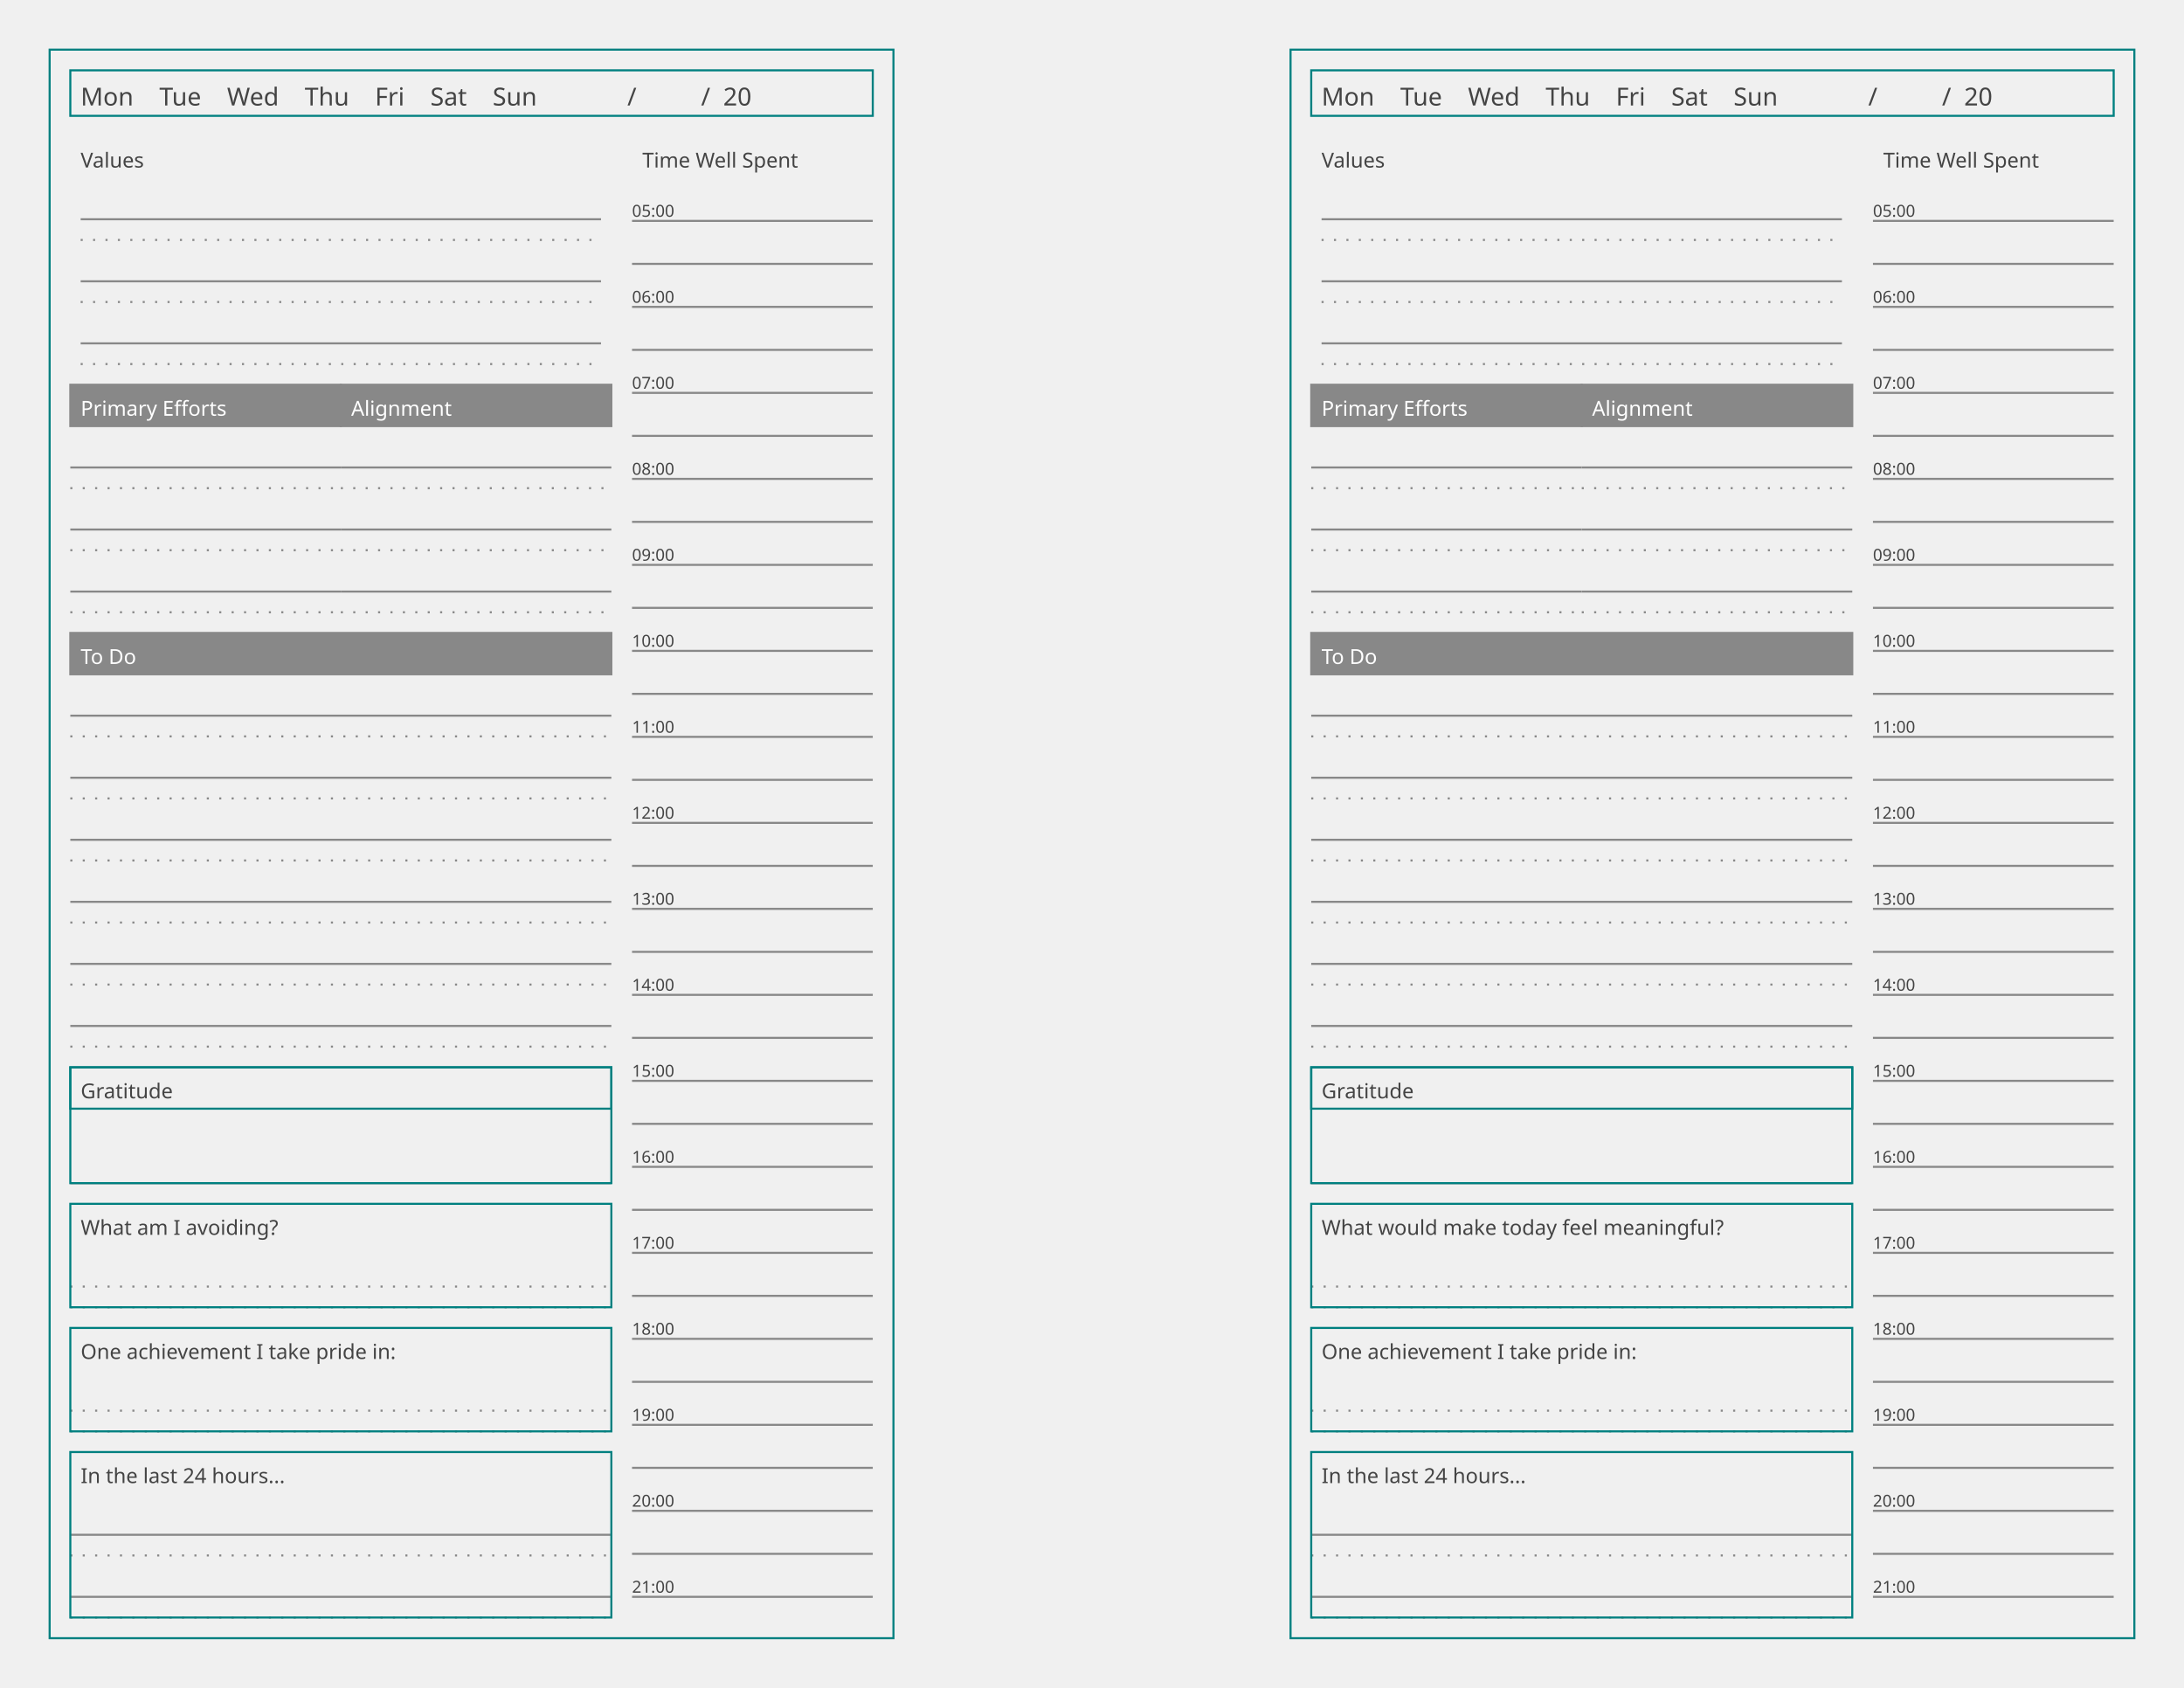
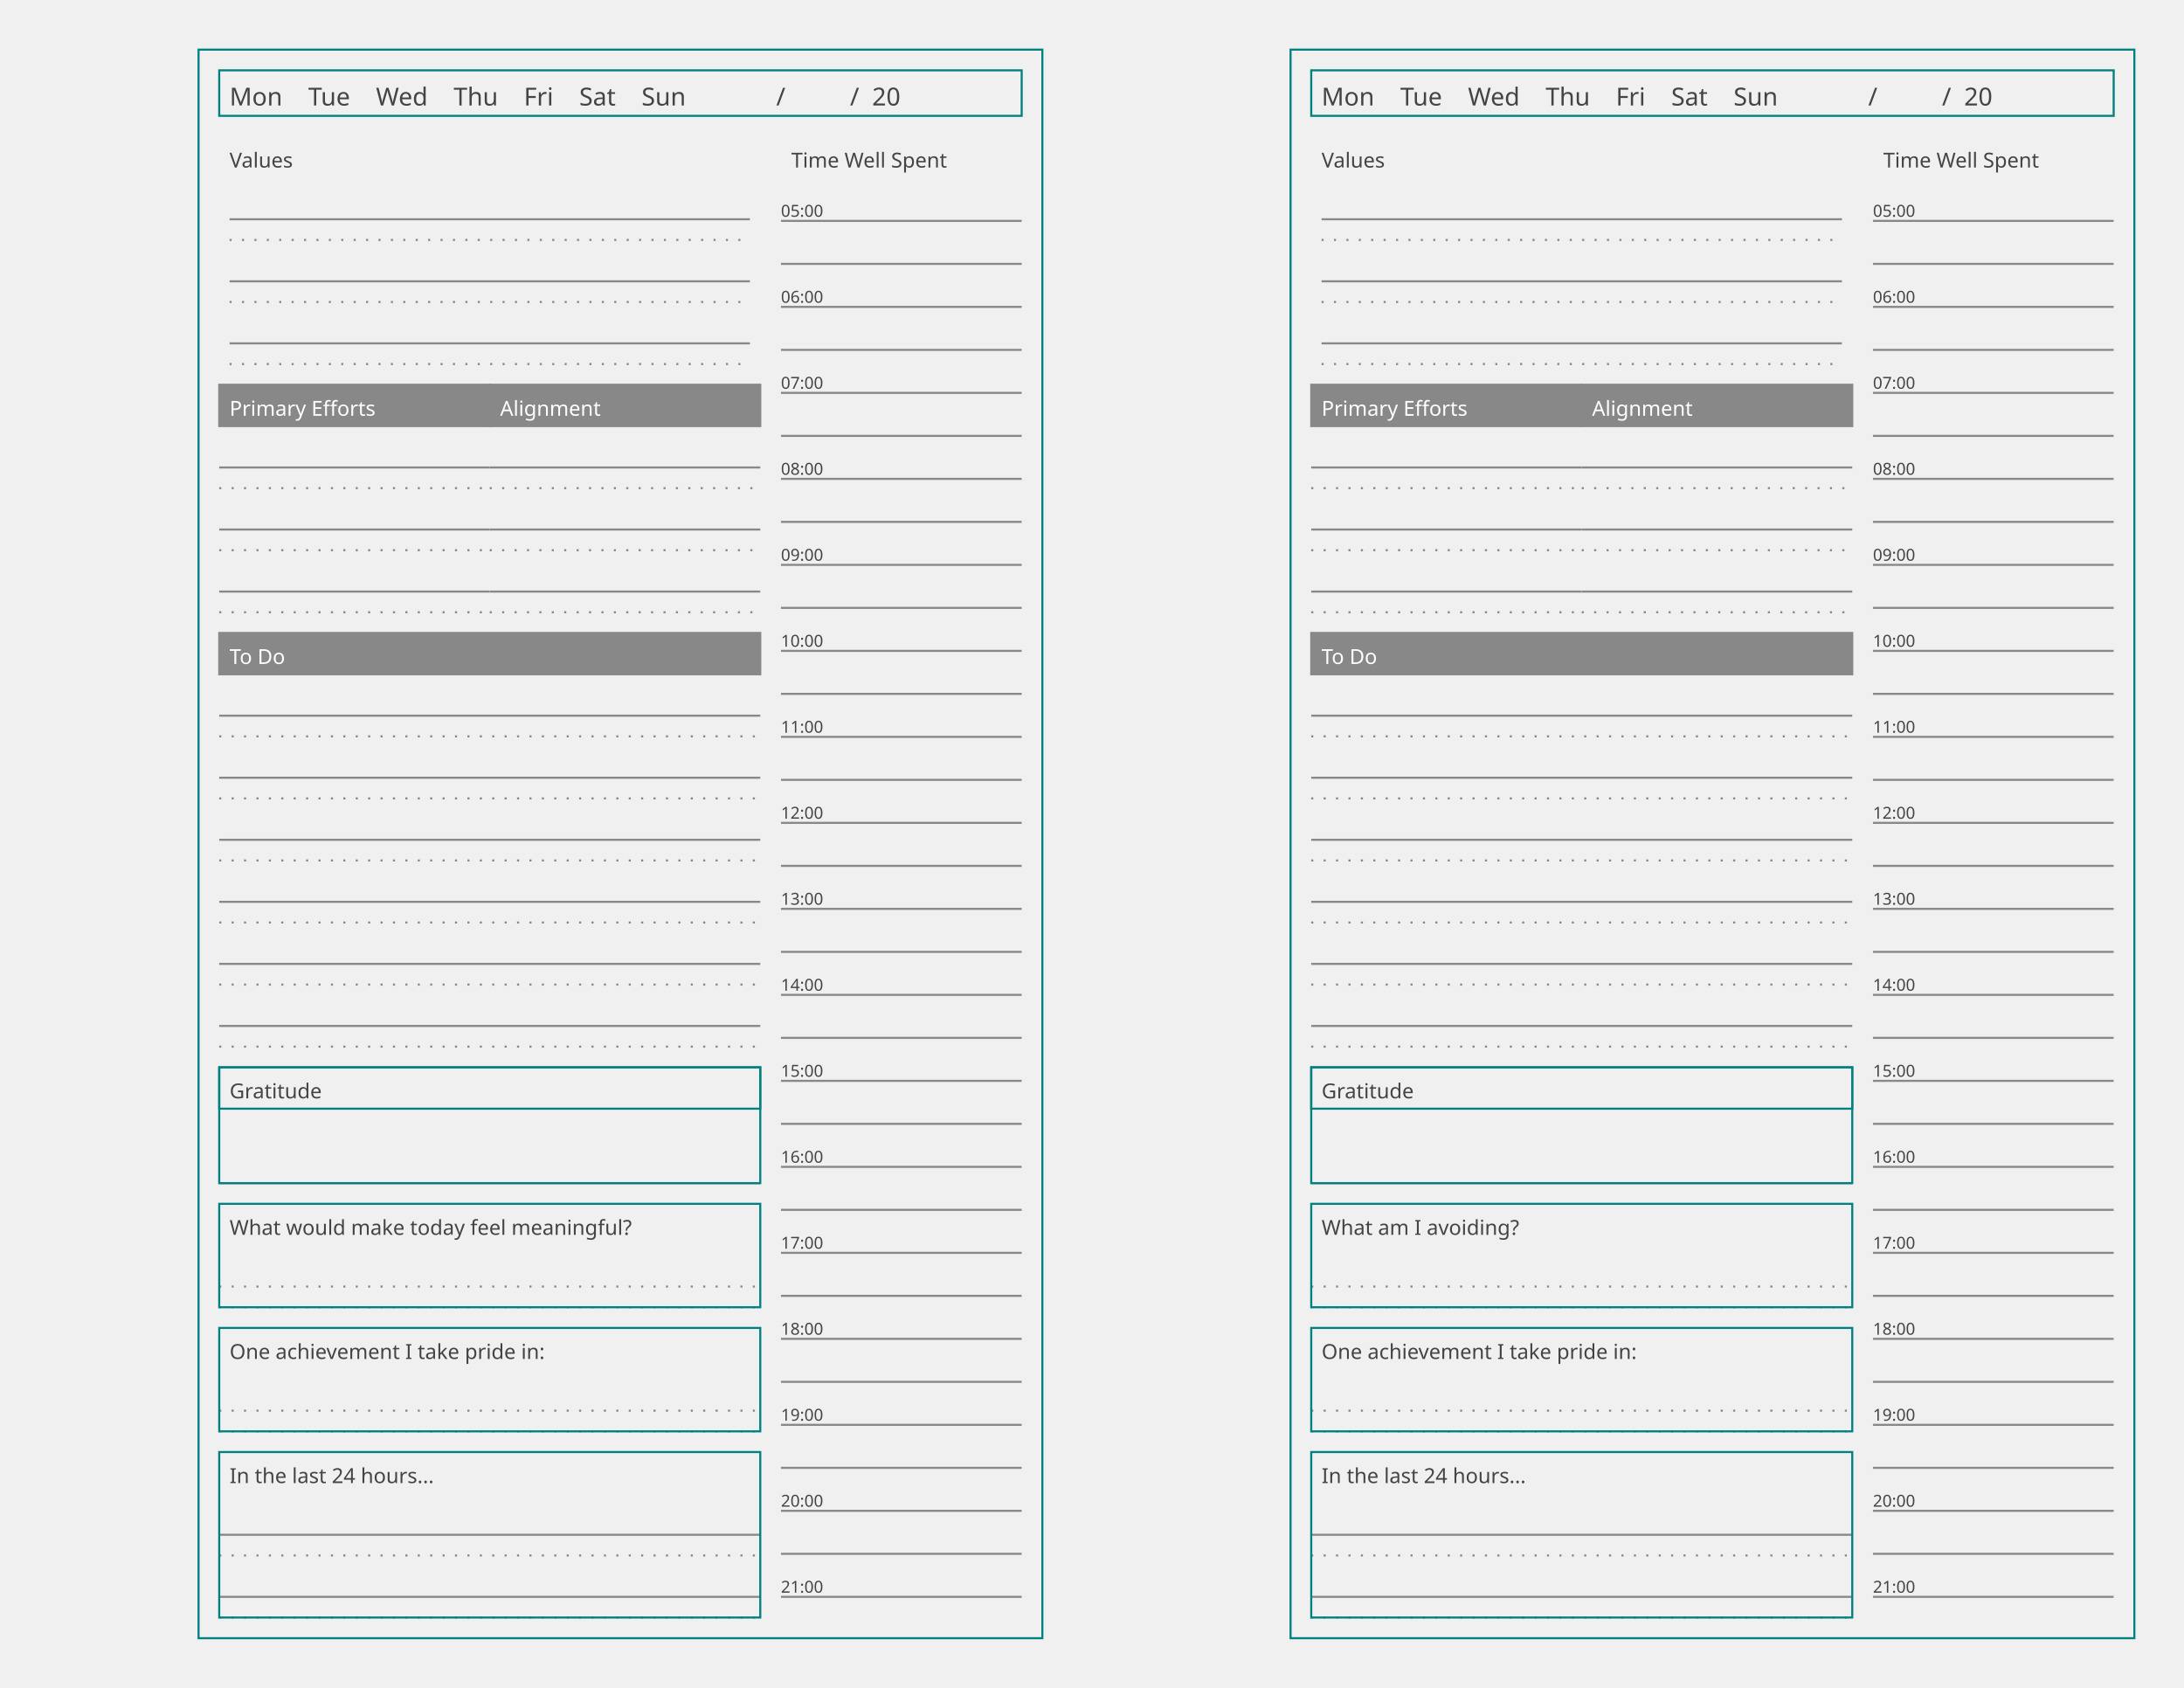
<svg xmlns="http://www.w3.org/2000/svg" baseProfile="tiny" height="8.5in" version="1.2" width="11in">
  <defs />
-   <g transform="translate(24.0, 24.0)">
+   <g transform="translate(96, 24.0)">
    <rect fill="none" height="768.0" stroke="#008080" width="408.0" x="0" y="0" />
    <g transform="translate(10, 10)">
      <rect fill="none" height="22" stroke="#008080" stroke-width="1" width="388.0" x="0" y="0" />
      <text alignment-baseline="text-after-edge" fill="#444444" font-family="Trebuchet MS" font-size="12" text-anchor="start" transform="translate(5,17)">Mon    Tue    Wed    Thu    Fri    Sat    Sun              /          /  20          </text>
    </g>
    <g transform="translate(10, 32)">
      <g transform="translate(0,10)">
        <g>
          <g transform="translate(0,0)">
            <text alignment-baseline="text-after-edge" fill="#444444" font-family="Ubuntu Mono" font-size="10" text-anchor="start" transform="translate(5,15)">Values</text>
          </g>
          <g transform="translate(0,20)">
            <g>
              <line stroke="#888888" stroke-dasharray="1,5" stroke-width="1" transform="translate(5,30.0)" x1="0" x2="251.6" y1="0" y2="0" />
              <line stroke="#888888" stroke-dasharray="1,5" stroke-width="1" transform="translate(5,60.0)" x1="0" x2="251.6" y1="0" y2="0" />
              <line stroke="#888888" stroke-dasharray="1,5" stroke-width="1" transform="translate(5,90.0)" x1="0" x2="251.6" y1="0" y2="0" />
            </g>
            <g>
              <line stroke="#888888" stroke-dasharray="1,0" stroke-width="1" transform="translate(5,20.0)" x1="0" x2="251.6" y1="0" y2="0" />
              <line stroke="#888888" stroke-dasharray="1,0" stroke-width="1" transform="translate(5,50.0)" x1="0" x2="251.6" y1="0" y2="0" />
              <line stroke="#888888" stroke-dasharray="1,0" stroke-width="1" transform="translate(5,80.0)" x1="0" x2="251.6" y1="0" y2="0" />
            </g>
          </g>
        </g>
      </g>
      <g transform="translate(0,130)">
        <g>
          <g transform="translate(0,0)">
            <g>
              <g transform="translate(0,0)">
                <rect fill="#888888" height="20" stroke="#888888" stroke-width="1" width="130.8" x="0" y="0" />
                <text alignment-baseline="text-after-edge" fill="#ffffff" font-family="Trebuchet MS" font-size="10" text-anchor="start" transform="translate(5,15)">Primary Efforts</text>
              </g>
              <g transform="translate(0,20)">
                <g>
                  <line stroke="#888888" stroke-dasharray="1,5" stroke-width="1" transform="translate(0,30.0)" x1="0" x2="130.8" y1="0" y2="0" />
                  <line stroke="#888888" stroke-dasharray="1,5" stroke-width="1" transform="translate(0,60.0)" x1="0" x2="130.8" y1="0" y2="0" />
                  <line stroke="#888888" stroke-dasharray="1,5" stroke-width="1" transform="translate(0,90.0)" x1="0" x2="130.8" y1="0" y2="0" />
                </g>
                <g>
                  <line stroke="#888888" stroke-dasharray="1,0" stroke-width="1" transform="translate(0,20.0)" x1="0" x2="130.8" y1="0" y2="0" />
                  <line stroke="#888888" stroke-dasharray="1,0" stroke-width="1" transform="translate(0,50.0)" x1="0" x2="130.8" y1="0" y2="0" />
                  <line stroke="#888888" stroke-dasharray="1,0" stroke-width="1" transform="translate(0,80.0)" x1="0" x2="130.8" y1="0" y2="0" />
                </g>
              </g>
            </g>
          </g>
          <g transform="translate(130.8,0)">
            <g>
              <g transform="translate(0,0)">
                <rect fill="#888888" height="20" stroke="#888888" stroke-width="1" width="130.8" x="0" y="0" />
                <text alignment-baseline="text-after-edge" fill="#ffffff" font-family="Trebuchet MS" font-size="10" text-anchor="start" transform="translate(5,15)">Alignment</text>
              </g>
              <g transform="translate(0,20)">
                <g>
                  <line stroke="#888888" stroke-dasharray="1,5" stroke-width="1" transform="translate(0,30.0)" x1="0" x2="130.8" y1="0" y2="0" />
                  <line stroke="#888888" stroke-dasharray="1,5" stroke-width="1" transform="translate(0,60.0)" x1="0" x2="130.8" y1="0" y2="0" />
                  <line stroke="#888888" stroke-dasharray="1,5" stroke-width="1" transform="translate(0,90.0)" x1="0" x2="130.8" y1="0" y2="0" />
                </g>
                <g>
                  <line stroke="#888888" stroke-dasharray="1,0" stroke-width="1" transform="translate(0,20.0)" x1="0" x2="130.8" y1="0" y2="0" />
                  <line stroke="#888888" stroke-dasharray="1,0" stroke-width="1" transform="translate(0,50.0)" x1="0" x2="130.8" y1="0" y2="0" />
                  <line stroke="#888888" stroke-dasharray="1,0" stroke-width="1" transform="translate(0,80.0)" x1="0" x2="130.8" y1="0" y2="0" />
                </g>
              </g>
            </g>
          </g>
        </g>
      </g>
      <g transform="translate(0,250)">
        <g>
          <g transform="translate(0,0)">
            <rect fill="#888888" height="20" stroke="#888888" stroke-width="1" width="261.6" x="0" y="0" />
            <text alignment-baseline="text-after-edge" fill="#ffffff" font-family="Ubuntu Mono" font-size="10" text-anchor="start" transform="translate(5,15)">To Do</text>
          </g>
          <g transform="translate(0,20)">
            <g>
              <line stroke="#888888" stroke-dasharray="1,5" stroke-width="1" transform="translate(0,30.0)" x1="0" x2="261.6" y1="0" y2="0" />
              <line stroke="#888888" stroke-dasharray="1,5" stroke-width="1" transform="translate(0,60.0)" x1="0" x2="261.6" y1="0" y2="0" />
              <line stroke="#888888" stroke-dasharray="1,5" stroke-width="1" transform="translate(0,90.0)" x1="0" x2="261.6" y1="0" y2="0" />
              <line stroke="#888888" stroke-dasharray="1,5" stroke-width="1" transform="translate(0,120.0)" x1="0" x2="261.6" y1="0" y2="0" />
              <line stroke="#888888" stroke-dasharray="1,5" stroke-width="1" transform="translate(0,150.0)" x1="0" x2="261.6" y1="0" y2="0" />
              <line stroke="#888888" stroke-dasharray="1,5" stroke-width="1" transform="translate(0,180.0)" x1="0" x2="261.6" y1="0" y2="0" />
            </g>
            <g>
              <line stroke="#888888" stroke-dasharray="1,0" stroke-width="1" transform="translate(0,20.0)" x1="0" x2="261.6" y1="0" y2="0" />
              <line stroke="#888888" stroke-dasharray="1,0" stroke-width="1" transform="translate(0,50.0)" x1="0" x2="261.6" y1="0" y2="0" />
              <line stroke="#888888" stroke-dasharray="1,0" stroke-width="1" transform="translate(0,80.0)" x1="0" x2="261.6" y1="0" y2="0" />
              <line stroke="#888888" stroke-dasharray="1,0" stroke-width="1" transform="translate(0,110.0)" x1="0" x2="261.6" y1="0" y2="0" />
              <line stroke="#888888" stroke-dasharray="1,0" stroke-width="1" transform="translate(0,140.0)" x1="0" x2="261.6" y1="0" y2="0" />
              <line stroke="#888888" stroke-dasharray="1,0" stroke-width="1" transform="translate(0,170.0)" x1="0" x2="261.6" y1="0" y2="0" />
            </g>
          </g>
        </g>
      </g>
      <g transform="translate(0,460)">
        <g>
          <g transform="translate(0,0)">
            <rect fill="none" height="20" stroke="#008080" stroke-width="1" width="261.6" x="0" y="0" />
            <text alignment-baseline="text-after-edge" fill="#444444" font-family="Trebuchet MS" font-size="10" text-anchor="start" transform="translate(5,15)">Gratitude</text>
          </g>
          <g transform="translate(0,20)">
            <line stroke="#888888" stroke-dasharray="1,0" stroke-width="1" transform="translate(0,36.0)" x1="0" x2="261.6" y1="0" y2="0" />
          </g>
        </g>
        <rect fill="none" height="56.0" stroke="#008080" stroke-width="1" width="261.6" x="0" y="0" />
      </g>
      <g transform="translate(0,526.0)">
        <g>
          <g transform="translate(0,0)">
-             <text alignment-baseline="text-after-edge" fill="#444444" font-family="Ubuntu Mono" font-size="10" text-anchor="start" transform="translate(5,15)">What am I avoiding?</text>
+             <text alignment-baseline="text-after-edge" fill="#444444" font-family="Ubuntu Mono" font-size="10" text-anchor="start" transform="translate(5,15)">What would make today feel meaningful?</text>
          </g>
          <g transform="translate(0,20)">
            <g>
              <line stroke="#888888" stroke-dasharray="1,5" stroke-width="1" transform="translate(0,30.0)" x1="0" x2="261.6" y1="0" y2="0" />
            </g>
            <g>
              <line stroke="#888888" stroke-dasharray="1,5" stroke-width="1" transform="translate(0,20.0)" x1="0" x2="261.6" y1="0" y2="0" />
            </g>
          </g>
        </g>
        <rect fill="none" height="50" stroke="#008080" stroke-width="1" width="261.6" x="0" y="0" />
      </g>
      <g transform="translate(0,586.0)">
        <g>
          <g transform="translate(0,0)">
            <text alignment-baseline="text-after-edge" fill="#444444" font-family="Ubuntu Mono" font-size="10" text-anchor="start" transform="translate(5,15)">One achievement I take pride in:</text>
          </g>
          <g transform="translate(0,20)">
            <g>
              <line stroke="#888888" stroke-dasharray="1,5" stroke-width="1" transform="translate(0,30.0)" x1="0" x2="261.6" y1="0" y2="0" />
            </g>
            <g>
              <line stroke="#888888" stroke-dasharray="1,5" stroke-width="1" transform="translate(0,20.0)" x1="0" x2="261.6" y1="0" y2="0" />
            </g>
          </g>
        </g>
        <rect fill="none" height="50" stroke="#008080" stroke-width="1" width="261.6" x="0" y="0" />
      </g>
      <g transform="translate(0,646.0)">
        <g>
          <g transform="translate(0,0)">
            <text alignment-baseline="text-after-edge" fill="#444444" font-family="Ubuntu Mono" font-size="10" text-anchor="start" transform="translate(5,15)">In the last 24 hours...</text>
          </g>
          <g transform="translate(0,20)">
            <g>
              <line stroke="#888888" stroke-dasharray="1,5" stroke-width="1" transform="translate(0,30.0)" x1="0" x2="261.6" y1="0" y2="0" />
              <line stroke="#888888" stroke-dasharray="1,5" stroke-width="1" transform="translate(0,60.0)" x1="0" x2="261.6" y1="0" y2="0" />
            </g>
            <g>
              <line stroke="#888888" stroke-dasharray="1,0" stroke-width="1" transform="translate(0,20.0)" x1="0" x2="261.6" y1="0" y2="0" />
              <line stroke="#888888" stroke-dasharray="1,0" stroke-width="1" transform="translate(0,50.0)" x1="0" x2="261.6" y1="0" y2="0" />
            </g>
          </g>
        </g>
        <rect fill="none" height="80" stroke="#008080" stroke-width="1" width="261.6" x="0" y="0" />
      </g>
    </g>
    <g transform="translate(281.6,32)">
      <g>
        <rect fill="none" height="20" stroke="none" width="116.4" x="0" y="10" />
        <text alignment-baseline="text-after-edge" fill="#444444" font-family="Ubuntu Mono" font-size="10" text-anchor="start" x="5" y="25">Time Well Spent</text>
      </g>
      <g>
        <text alignment-baseline="text-after-edge" fill="#444444" font-family="Ubuntu Mono" font-size="8" text-anchor="start" x="0" y="48.788">05:00</text>
        <line stroke="#888888" x1="0" x2="116.4" y1="50.788" y2="50.788" />
        <line stroke="#888888" x1="0" x2="116.4" y1="71.576" y2="71.576" />
        <text alignment-baseline="text-after-edge" fill="#444444" font-family="Ubuntu Mono" font-size="8" text-anchor="start" x="0" y="90.364">06:00</text>
        <line stroke="#888888" x1="0" x2="116.4" y1="92.364" y2="92.364" />
        <line stroke="#888888" x1="0" x2="116.4" y1="113.152" y2="113.152" />
        <text alignment-baseline="text-after-edge" fill="#444444" font-family="Ubuntu Mono" font-size="8" text-anchor="start" x="0" y="131.939">07:00</text>
        <line stroke="#888888" x1="0" x2="116.4" y1="133.939" y2="133.939" />
        <line stroke="#888888" x1="0" x2="116.4" y1="154.727" y2="154.727" />
        <text alignment-baseline="text-after-edge" fill="#444444" font-family="Ubuntu Mono" font-size="8" text-anchor="start" x="0" y="173.515">08:00</text>
        <line stroke="#888888" x1="0" x2="116.4" y1="175.515" y2="175.515" />
        <line stroke="#888888" x1="0" x2="116.4" y1="196.303" y2="196.303" />
        <text alignment-baseline="text-after-edge" fill="#444444" font-family="Ubuntu Mono" font-size="8" text-anchor="start" x="0" y="215.091">09:00</text>
        <line stroke="#888888" x1="0" x2="116.4" y1="217.091" y2="217.091" />
        <line stroke="#888888" x1="0" x2="116.4" y1="237.879" y2="237.879" />
        <text alignment-baseline="text-after-edge" fill="#444444" font-family="Ubuntu Mono" font-size="8" text-anchor="start" x="0" y="256.667">10:00</text>
        <line stroke="#888888" x1="0" x2="116.4" y1="258.667" y2="258.667" />
        <line stroke="#888888" x1="0" x2="116.4" y1="279.455" y2="279.455" />
        <text alignment-baseline="text-after-edge" fill="#444444" font-family="Ubuntu Mono" font-size="8" text-anchor="start" x="0" y="298.242">11:00</text>
        <line stroke="#888888" x1="0" x2="116.4" y1="300.242" y2="300.242" />
        <line stroke="#888888" x1="0" x2="116.4" y1="321.03" y2="321.03" />
        <text alignment-baseline="text-after-edge" fill="#444444" font-family="Ubuntu Mono" font-size="8" text-anchor="start" x="0" y="339.818">12:00</text>
        <line stroke="#888888" x1="0" x2="116.4" y1="341.818" y2="341.818" />
        <line stroke="#888888" x1="0" x2="116.4" y1="362.606" y2="362.606" />
        <text alignment-baseline="text-after-edge" fill="#444444" font-family="Ubuntu Mono" font-size="8" text-anchor="start" x="0" y="381.394">13:00</text>
        <line stroke="#888888" x1="0" x2="116.4" y1="383.394" y2="383.394" />
        <line stroke="#888888" x1="0" x2="116.4" y1="404.182" y2="404.182" />
        <text alignment-baseline="text-after-edge" fill="#444444" font-family="Ubuntu Mono" font-size="8" text-anchor="start" x="0" y="422.97">14:00</text>
        <line stroke="#888888" x1="0" x2="116.4" y1="424.97" y2="424.97" />
        <line stroke="#888888" x1="0" x2="116.4" y1="445.758" y2="445.758" />
        <text alignment-baseline="text-after-edge" fill="#444444" font-family="Ubuntu Mono" font-size="8" text-anchor="start" x="0" y="464.545">15:00</text>
        <line stroke="#888888" x1="0" x2="116.4" y1="466.545" y2="466.545" />
        <line stroke="#888888" x1="0" x2="116.4" y1="487.333" y2="487.333" />
        <text alignment-baseline="text-after-edge" fill="#444444" font-family="Ubuntu Mono" font-size="8" text-anchor="start" x="0" y="506.121">16:00</text>
        <line stroke="#888888" x1="0" x2="116.4" y1="508.121" y2="508.121" />
        <line stroke="#888888" x1="0" x2="116.4" y1="528.909" y2="528.909" />
        <text alignment-baseline="text-after-edge" fill="#444444" font-family="Ubuntu Mono" font-size="8" text-anchor="start" x="0" y="547.697">17:00</text>
        <line stroke="#888888" x1="0" x2="116.4" y1="549.697" y2="549.697" />
        <line stroke="#888888" x1="0" x2="116.4" y1="570.485" y2="570.485" />
        <text alignment-baseline="text-after-edge" fill="#444444" font-family="Ubuntu Mono" font-size="8" text-anchor="start" x="0" y="589.273">18:00</text>
        <line stroke="#888888" x1="0" x2="116.4" y1="591.273" y2="591.273" />
        <line stroke="#888888" x1="0" x2="116.4" y1="612.061" y2="612.061" />
        <text alignment-baseline="text-after-edge" fill="#444444" font-family="Ubuntu Mono" font-size="8" text-anchor="start" x="0" y="630.848">19:00</text>
        <line stroke="#888888" x1="0" x2="116.4" y1="632.848" y2="632.848" />
        <line stroke="#888888" x1="0" x2="116.4" y1="653.636" y2="653.636" />
        <text alignment-baseline="text-after-edge" fill="#444444" font-family="Ubuntu Mono" font-size="8" text-anchor="start" x="0" y="672.424">20:00</text>
        <line stroke="#888888" x1="0" x2="116.4" y1="674.424" y2="674.424" />
        <line stroke="#888888" x1="0" x2="116.4" y1="695.212" y2="695.212" />
        <text alignment-baseline="text-after-edge" fill="#444444" font-family="Ubuntu Mono" font-size="8" text-anchor="start" x="0" y="714.0">21:00</text>
        <line stroke="#888888" x1="0" x2="116.4" y1="716.0" y2="716.0" />
      </g>
    </g>
  </g>
  <g transform="translate(624.0, 24.0)">
    <rect fill="none" height="768.0" stroke="#008080" width="408.0" x="0" y="0" />
    <g transform="translate(10, 10)">
      <rect fill="none" height="22" stroke="#008080" stroke-width="1" width="388.0" x="0" y="0" />
      <text alignment-baseline="text-after-edge" fill="#444444" font-family="Trebuchet MS" font-size="12" text-anchor="start" transform="translate(5,17)">Mon    Tue    Wed    Thu    Fri    Sat    Sun              /          /  20          </text>
    </g>
    <g transform="translate(10, 32)">
      <g transform="translate(0,10)">
        <g>
          <g transform="translate(0,0)">
            <text alignment-baseline="text-after-edge" fill="#444444" font-family="Ubuntu Mono" font-size="10" text-anchor="start" transform="translate(5,15)">Values</text>
          </g>
          <g transform="translate(0,20)">
            <g>
              <line stroke="#888888" stroke-dasharray="1,5" stroke-width="1" transform="translate(5,30.0)" x1="0" x2="251.6" y1="0" y2="0" />
              <line stroke="#888888" stroke-dasharray="1,5" stroke-width="1" transform="translate(5,60.0)" x1="0" x2="251.6" y1="0" y2="0" />
              <line stroke="#888888" stroke-dasharray="1,5" stroke-width="1" transform="translate(5,90.0)" x1="0" x2="251.6" y1="0" y2="0" />
            </g>
            <g>
              <line stroke="#888888" stroke-dasharray="1,0" stroke-width="1" transform="translate(5,20.0)" x1="0" x2="251.6" y1="0" y2="0" />
              <line stroke="#888888" stroke-dasharray="1,0" stroke-width="1" transform="translate(5,50.0)" x1="0" x2="251.6" y1="0" y2="0" />
              <line stroke="#888888" stroke-dasharray="1,0" stroke-width="1" transform="translate(5,80.0)" x1="0" x2="251.6" y1="0" y2="0" />
            </g>
          </g>
        </g>
      </g>
      <g transform="translate(0,130)">
        <g>
          <g transform="translate(0,0)">
            <g>
              <g transform="translate(0,0)">
                <rect fill="#888888" height="20" stroke="#888888" stroke-width="1" width="130.8" x="0" y="0" />
                <text alignment-baseline="text-after-edge" fill="#ffffff" font-family="Trebuchet MS" font-size="10" text-anchor="start" transform="translate(5,15)">Primary Efforts</text>
              </g>
              <g transform="translate(0,20)">
                <g>
                  <line stroke="#888888" stroke-dasharray="1,5" stroke-width="1" transform="translate(0,30.0)" x1="0" x2="130.8" y1="0" y2="0" />
                  <line stroke="#888888" stroke-dasharray="1,5" stroke-width="1" transform="translate(0,60.0)" x1="0" x2="130.8" y1="0" y2="0" />
                  <line stroke="#888888" stroke-dasharray="1,5" stroke-width="1" transform="translate(0,90.0)" x1="0" x2="130.8" y1="0" y2="0" />
                </g>
                <g>
                  <line stroke="#888888" stroke-dasharray="1,0" stroke-width="1" transform="translate(0,20.0)" x1="0" x2="130.8" y1="0" y2="0" />
                  <line stroke="#888888" stroke-dasharray="1,0" stroke-width="1" transform="translate(0,50.0)" x1="0" x2="130.8" y1="0" y2="0" />
                  <line stroke="#888888" stroke-dasharray="1,0" stroke-width="1" transform="translate(0,80.0)" x1="0" x2="130.8" y1="0" y2="0" />
                </g>
              </g>
            </g>
          </g>
          <g transform="translate(130.8,0)">
            <g>
              <g transform="translate(0,0)">
                <rect fill="#888888" height="20" stroke="#888888" stroke-width="1" width="130.8" x="0" y="0" />
                <text alignment-baseline="text-after-edge" fill="#ffffff" font-family="Trebuchet MS" font-size="10" text-anchor="start" transform="translate(5,15)">Alignment</text>
              </g>
              <g transform="translate(0,20)">
                <g>
                  <line stroke="#888888" stroke-dasharray="1,5" stroke-width="1" transform="translate(0,30.0)" x1="0" x2="130.8" y1="0" y2="0" />
                  <line stroke="#888888" stroke-dasharray="1,5" stroke-width="1" transform="translate(0,60.0)" x1="0" x2="130.8" y1="0" y2="0" />
                  <line stroke="#888888" stroke-dasharray="1,5" stroke-width="1" transform="translate(0,90.0)" x1="0" x2="130.8" y1="0" y2="0" />
                </g>
                <g>
                  <line stroke="#888888" stroke-dasharray="1,0" stroke-width="1" transform="translate(0,20.0)" x1="0" x2="130.8" y1="0" y2="0" />
                  <line stroke="#888888" stroke-dasharray="1,0" stroke-width="1" transform="translate(0,50.0)" x1="0" x2="130.8" y1="0" y2="0" />
                  <line stroke="#888888" stroke-dasharray="1,0" stroke-width="1" transform="translate(0,80.0)" x1="0" x2="130.8" y1="0" y2="0" />
                </g>
              </g>
            </g>
          </g>
        </g>
      </g>
      <g transform="translate(0,250)">
        <g>
          <g transform="translate(0,0)">
            <rect fill="#888888" height="20" stroke="#888888" stroke-width="1" width="261.6" x="0" y="0" />
            <text alignment-baseline="text-after-edge" fill="#ffffff" font-family="Ubuntu Mono" font-size="10" text-anchor="start" transform="translate(5,15)">To Do</text>
          </g>
          <g transform="translate(0,20)">
            <g>
              <line stroke="#888888" stroke-dasharray="1,5" stroke-width="1" transform="translate(0,30.0)" x1="0" x2="261.6" y1="0" y2="0" />
              <line stroke="#888888" stroke-dasharray="1,5" stroke-width="1" transform="translate(0,60.0)" x1="0" x2="261.6" y1="0" y2="0" />
              <line stroke="#888888" stroke-dasharray="1,5" stroke-width="1" transform="translate(0,90.0)" x1="0" x2="261.6" y1="0" y2="0" />
              <line stroke="#888888" stroke-dasharray="1,5" stroke-width="1" transform="translate(0,120.0)" x1="0" x2="261.6" y1="0" y2="0" />
              <line stroke="#888888" stroke-dasharray="1,5" stroke-width="1" transform="translate(0,150.0)" x1="0" x2="261.6" y1="0" y2="0" />
              <line stroke="#888888" stroke-dasharray="1,5" stroke-width="1" transform="translate(0,180.0)" x1="0" x2="261.6" y1="0" y2="0" />
            </g>
            <g>
              <line stroke="#888888" stroke-dasharray="1,0" stroke-width="1" transform="translate(0,20.0)" x1="0" x2="261.6" y1="0" y2="0" />
              <line stroke="#888888" stroke-dasharray="1,0" stroke-width="1" transform="translate(0,50.0)" x1="0" x2="261.6" y1="0" y2="0" />
              <line stroke="#888888" stroke-dasharray="1,0" stroke-width="1" transform="translate(0,80.0)" x1="0" x2="261.6" y1="0" y2="0" />
              <line stroke="#888888" stroke-dasharray="1,0" stroke-width="1" transform="translate(0,110.0)" x1="0" x2="261.6" y1="0" y2="0" />
              <line stroke="#888888" stroke-dasharray="1,0" stroke-width="1" transform="translate(0,140.0)" x1="0" x2="261.6" y1="0" y2="0" />
              <line stroke="#888888" stroke-dasharray="1,0" stroke-width="1" transform="translate(0,170.0)" x1="0" x2="261.6" y1="0" y2="0" />
            </g>
          </g>
        </g>
      </g>
      <g transform="translate(0,460)">
        <g>
          <g transform="translate(0,0)">
            <rect fill="none" height="20" stroke="#008080" stroke-width="1" width="261.6" x="0" y="0" />
            <text alignment-baseline="text-after-edge" fill="#444444" font-family="Trebuchet MS" font-size="10" text-anchor="start" transform="translate(5,15)">Gratitude</text>
          </g>
          <g transform="translate(0,20)">
            <line stroke="#888888" stroke-dasharray="1,0" stroke-width="1" transform="translate(0,36.0)" x1="0" x2="261.6" y1="0" y2="0" />
          </g>
        </g>
        <rect fill="none" height="56.0" stroke="#008080" stroke-width="1" width="261.6" x="0" y="0" />
      </g>
      <g transform="translate(0,526.0)">
        <g>
          <g transform="translate(0,0)">
-             <text alignment-baseline="text-after-edge" fill="#444444" font-family="Ubuntu Mono" font-size="10" text-anchor="start" transform="translate(5,15)">What would make today feel meaningful?</text>
+             <text alignment-baseline="text-after-edge" fill="#444444" font-family="Ubuntu Mono" font-size="10" text-anchor="start" transform="translate(5,15)">What am I avoiding?</text>
          </g>
          <g transform="translate(0,20)">
            <g>
              <line stroke="#888888" stroke-dasharray="1,5" stroke-width="1" transform="translate(0,30.0)" x1="0" x2="261.6" y1="0" y2="0" />
            </g>
            <g>
              <line stroke="#888888" stroke-dasharray="1,5" stroke-width="1" transform="translate(0,20.0)" x1="0" x2="261.6" y1="0" y2="0" />
            </g>
          </g>
        </g>
        <rect fill="none" height="50" stroke="#008080" stroke-width="1" width="261.6" x="0" y="0" />
      </g>
      <g transform="translate(0,586.0)">
        <g>
          <g transform="translate(0,0)">
            <text alignment-baseline="text-after-edge" fill="#444444" font-family="Ubuntu Mono" font-size="10" text-anchor="start" transform="translate(5,15)">One achievement I take pride in:</text>
          </g>
          <g transform="translate(0,20)">
            <g>
              <line stroke="#888888" stroke-dasharray="1,5" stroke-width="1" transform="translate(0,30.0)" x1="0" x2="261.6" y1="0" y2="0" />
            </g>
            <g>
              <line stroke="#888888" stroke-dasharray="1,5" stroke-width="1" transform="translate(0,20.0)" x1="0" x2="261.6" y1="0" y2="0" />
            </g>
          </g>
        </g>
        <rect fill="none" height="50" stroke="#008080" stroke-width="1" width="261.6" x="0" y="0" />
      </g>
      <g transform="translate(0,646.0)">
        <g>
          <g transform="translate(0,0)">
            <text alignment-baseline="text-after-edge" fill="#444444" font-family="Ubuntu Mono" font-size="10" text-anchor="start" transform="translate(5,15)">In the last 24 hours...</text>
          </g>
          <g transform="translate(0,20)">
            <g>
              <line stroke="#888888" stroke-dasharray="1,5" stroke-width="1" transform="translate(0,30.0)" x1="0" x2="261.6" y1="0" y2="0" />
              <line stroke="#888888" stroke-dasharray="1,5" stroke-width="1" transform="translate(0,60.0)" x1="0" x2="261.6" y1="0" y2="0" />
            </g>
            <g>
              <line stroke="#888888" stroke-dasharray="1,0" stroke-width="1" transform="translate(0,20.0)" x1="0" x2="261.6" y1="0" y2="0" />
              <line stroke="#888888" stroke-dasharray="1,0" stroke-width="1" transform="translate(0,50.0)" x1="0" x2="261.6" y1="0" y2="0" />
            </g>
          </g>
        </g>
        <rect fill="none" height="80" stroke="#008080" stroke-width="1" width="261.6" x="0" y="0" />
      </g>
    </g>
    <g transform="translate(281.6,32)">
      <g>
        <rect fill="none" height="20" stroke="none" width="116.4" x="0" y="10" />
        <text alignment-baseline="text-after-edge" fill="#444444" font-family="Ubuntu Mono" font-size="10" text-anchor="start" x="5" y="25">Time Well Spent</text>
      </g>
      <g>
        <text alignment-baseline="text-after-edge" fill="#444444" font-family="Ubuntu Mono" font-size="8" text-anchor="start" x="0" y="48.788">05:00</text>
        <line stroke="#888888" x1="0" x2="116.4" y1="50.788" y2="50.788" />
        <line stroke="#888888" x1="0" x2="116.4" y1="71.576" y2="71.576" />
        <text alignment-baseline="text-after-edge" fill="#444444" font-family="Ubuntu Mono" font-size="8" text-anchor="start" x="0" y="90.364">06:00</text>
        <line stroke="#888888" x1="0" x2="116.4" y1="92.364" y2="92.364" />
        <line stroke="#888888" x1="0" x2="116.4" y1="113.152" y2="113.152" />
        <text alignment-baseline="text-after-edge" fill="#444444" font-family="Ubuntu Mono" font-size="8" text-anchor="start" x="0" y="131.939">07:00</text>
        <line stroke="#888888" x1="0" x2="116.4" y1="133.939" y2="133.939" />
        <line stroke="#888888" x1="0" x2="116.4" y1="154.727" y2="154.727" />
        <text alignment-baseline="text-after-edge" fill="#444444" font-family="Ubuntu Mono" font-size="8" text-anchor="start" x="0" y="173.515">08:00</text>
        <line stroke="#888888" x1="0" x2="116.4" y1="175.515" y2="175.515" />
        <line stroke="#888888" x1="0" x2="116.4" y1="196.303" y2="196.303" />
        <text alignment-baseline="text-after-edge" fill="#444444" font-family="Ubuntu Mono" font-size="8" text-anchor="start" x="0" y="215.091">09:00</text>
        <line stroke="#888888" x1="0" x2="116.4" y1="217.091" y2="217.091" />
        <line stroke="#888888" x1="0" x2="116.4" y1="237.879" y2="237.879" />
        <text alignment-baseline="text-after-edge" fill="#444444" font-family="Ubuntu Mono" font-size="8" text-anchor="start" x="0" y="256.667">10:00</text>
        <line stroke="#888888" x1="0" x2="116.4" y1="258.667" y2="258.667" />
        <line stroke="#888888" x1="0" x2="116.4" y1="279.455" y2="279.455" />
        <text alignment-baseline="text-after-edge" fill="#444444" font-family="Ubuntu Mono" font-size="8" text-anchor="start" x="0" y="298.242">11:00</text>
        <line stroke="#888888" x1="0" x2="116.4" y1="300.242" y2="300.242" />
        <line stroke="#888888" x1="0" x2="116.4" y1="321.03" y2="321.03" />
        <text alignment-baseline="text-after-edge" fill="#444444" font-family="Ubuntu Mono" font-size="8" text-anchor="start" x="0" y="339.818">12:00</text>
        <line stroke="#888888" x1="0" x2="116.4" y1="341.818" y2="341.818" />
        <line stroke="#888888" x1="0" x2="116.4" y1="362.606" y2="362.606" />
        <text alignment-baseline="text-after-edge" fill="#444444" font-family="Ubuntu Mono" font-size="8" text-anchor="start" x="0" y="381.394">13:00</text>
        <line stroke="#888888" x1="0" x2="116.4" y1="383.394" y2="383.394" />
        <line stroke="#888888" x1="0" x2="116.4" y1="404.182" y2="404.182" />
        <text alignment-baseline="text-after-edge" fill="#444444" font-family="Ubuntu Mono" font-size="8" text-anchor="start" x="0" y="422.97">14:00</text>
        <line stroke="#888888" x1="0" x2="116.4" y1="424.97" y2="424.97" />
        <line stroke="#888888" x1="0" x2="116.4" y1="445.758" y2="445.758" />
        <text alignment-baseline="text-after-edge" fill="#444444" font-family="Ubuntu Mono" font-size="8" text-anchor="start" x="0" y="464.545">15:00</text>
        <line stroke="#888888" x1="0" x2="116.4" y1="466.545" y2="466.545" />
        <line stroke="#888888" x1="0" x2="116.4" y1="487.333" y2="487.333" />
        <text alignment-baseline="text-after-edge" fill="#444444" font-family="Ubuntu Mono" font-size="8" text-anchor="start" x="0" y="506.121">16:00</text>
        <line stroke="#888888" x1="0" x2="116.4" y1="508.121" y2="508.121" />
        <line stroke="#888888" x1="0" x2="116.4" y1="528.909" y2="528.909" />
        <text alignment-baseline="text-after-edge" fill="#444444" font-family="Ubuntu Mono" font-size="8" text-anchor="start" x="0" y="547.697">17:00</text>
        <line stroke="#888888" x1="0" x2="116.4" y1="549.697" y2="549.697" />
        <line stroke="#888888" x1="0" x2="116.4" y1="570.485" y2="570.485" />
        <text alignment-baseline="text-after-edge" fill="#444444" font-family="Ubuntu Mono" font-size="8" text-anchor="start" x="0" y="589.273">18:00</text>
        <line stroke="#888888" x1="0" x2="116.4" y1="591.273" y2="591.273" />
        <line stroke="#888888" x1="0" x2="116.4" y1="612.061" y2="612.061" />
        <text alignment-baseline="text-after-edge" fill="#444444" font-family="Ubuntu Mono" font-size="8" text-anchor="start" x="0" y="630.848">19:00</text>
        <line stroke="#888888" x1="0" x2="116.4" y1="632.848" y2="632.848" />
        <line stroke="#888888" x1="0" x2="116.4" y1="653.636" y2="653.636" />
        <text alignment-baseline="text-after-edge" fill="#444444" font-family="Ubuntu Mono" font-size="8" text-anchor="start" x="0" y="672.424">20:00</text>
        <line stroke="#888888" x1="0" x2="116.4" y1="674.424" y2="674.424" />
        <line stroke="#888888" x1="0" x2="116.4" y1="695.212" y2="695.212" />
        <text alignment-baseline="text-after-edge" fill="#444444" font-family="Ubuntu Mono" font-size="8" text-anchor="start" x="0" y="714.0">21:00</text>
        <line stroke="#888888" x1="0" x2="116.4" y1="716.0" y2="716.0" />
      </g>
    </g>
  </g>
</svg>
